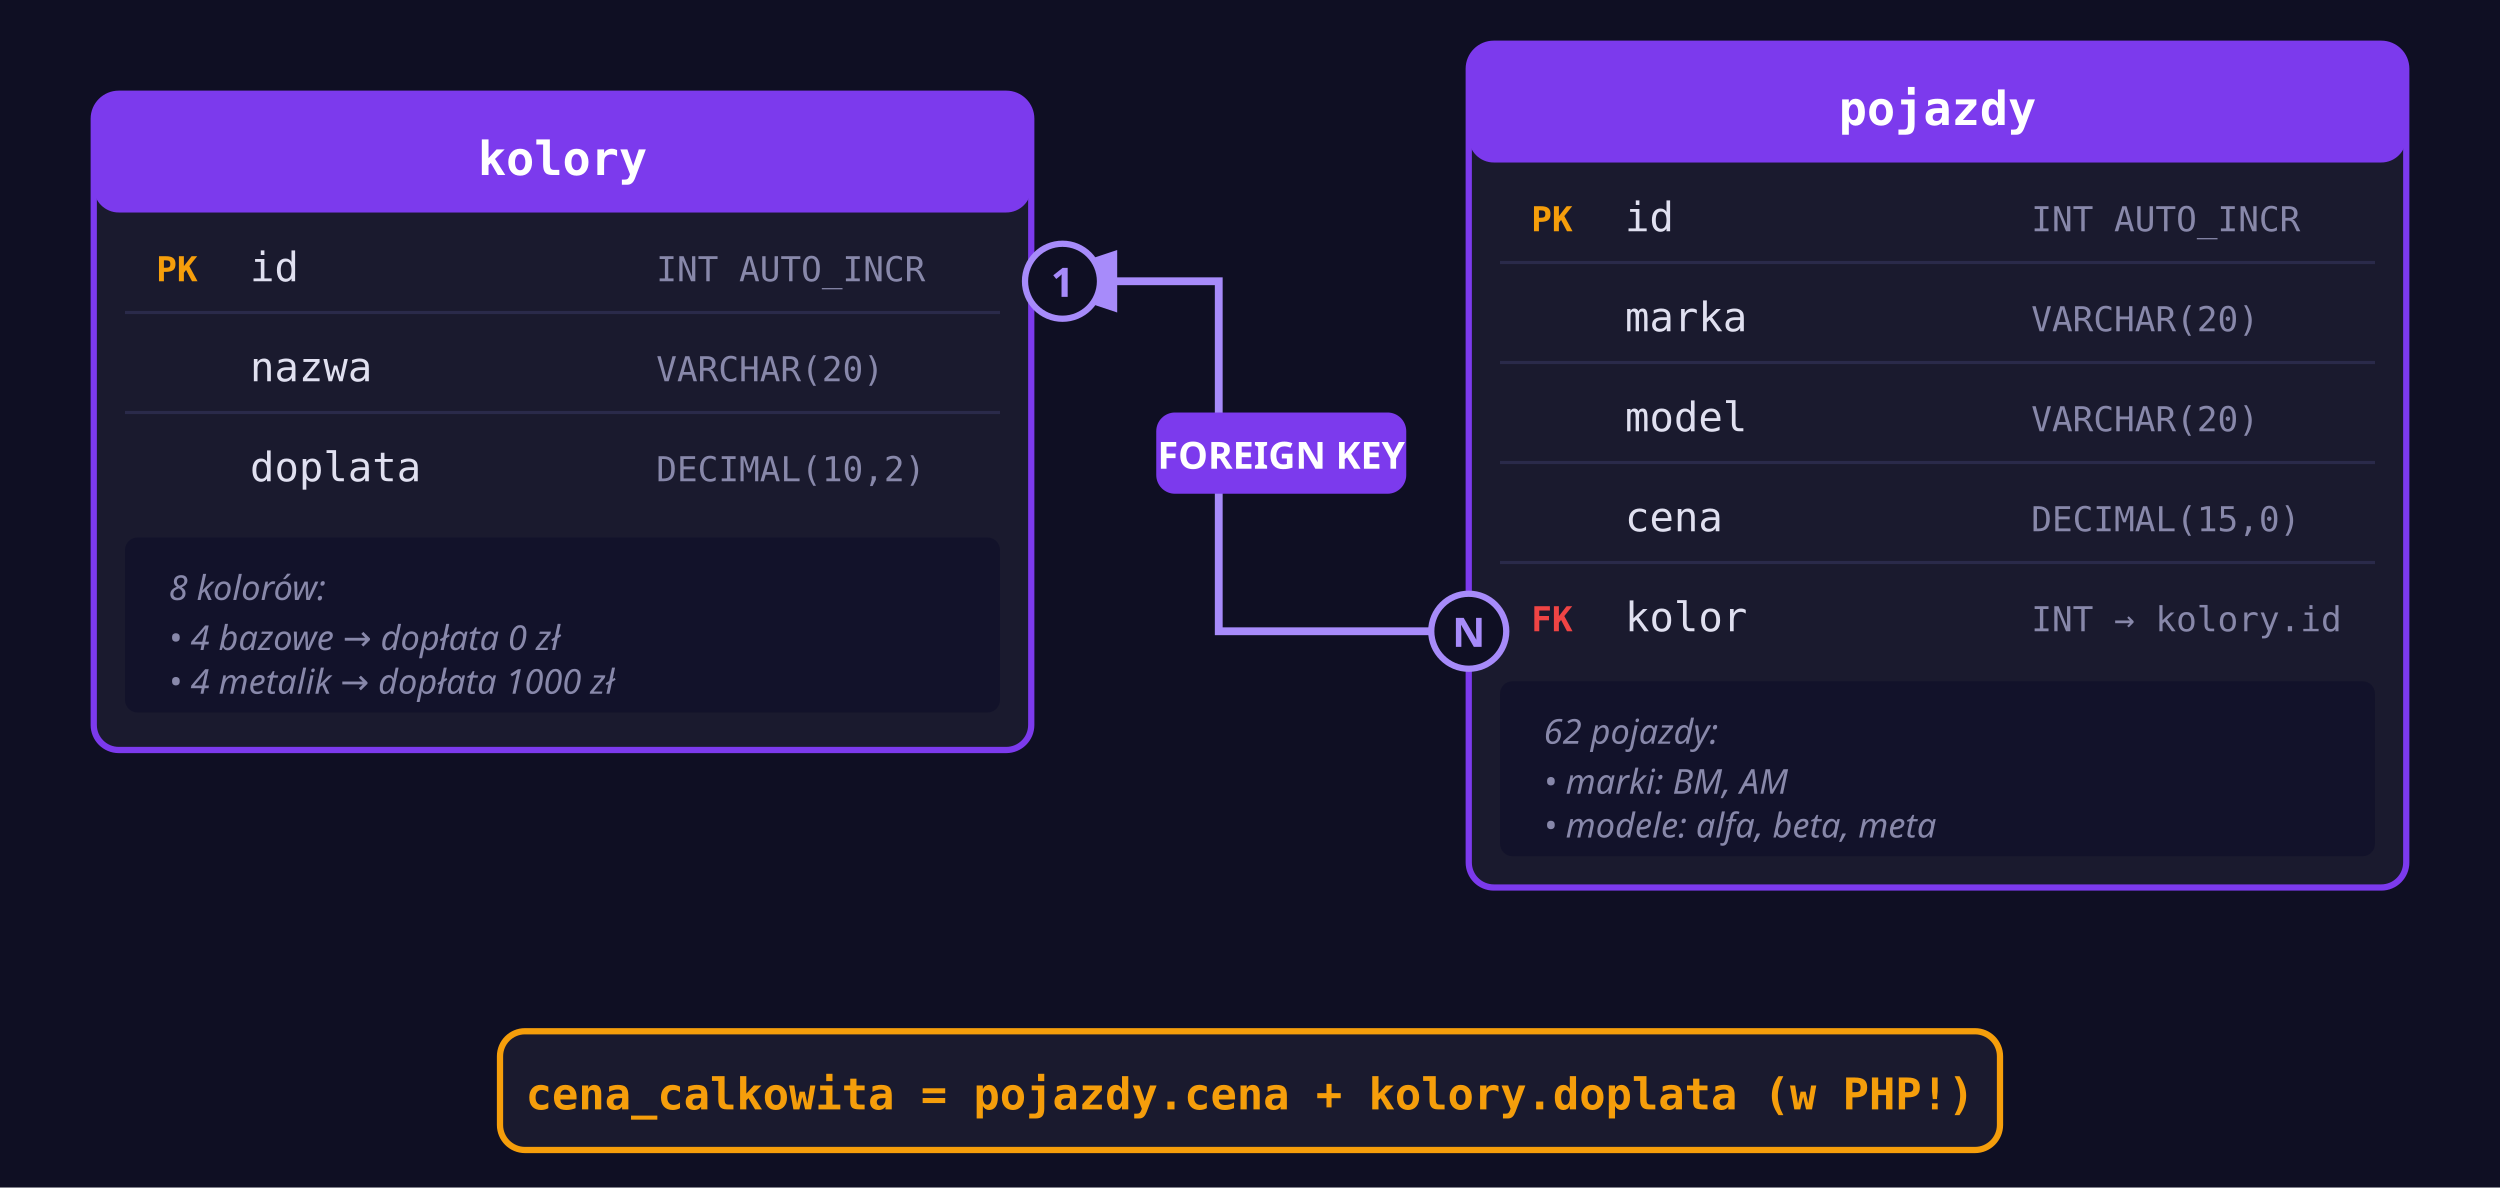
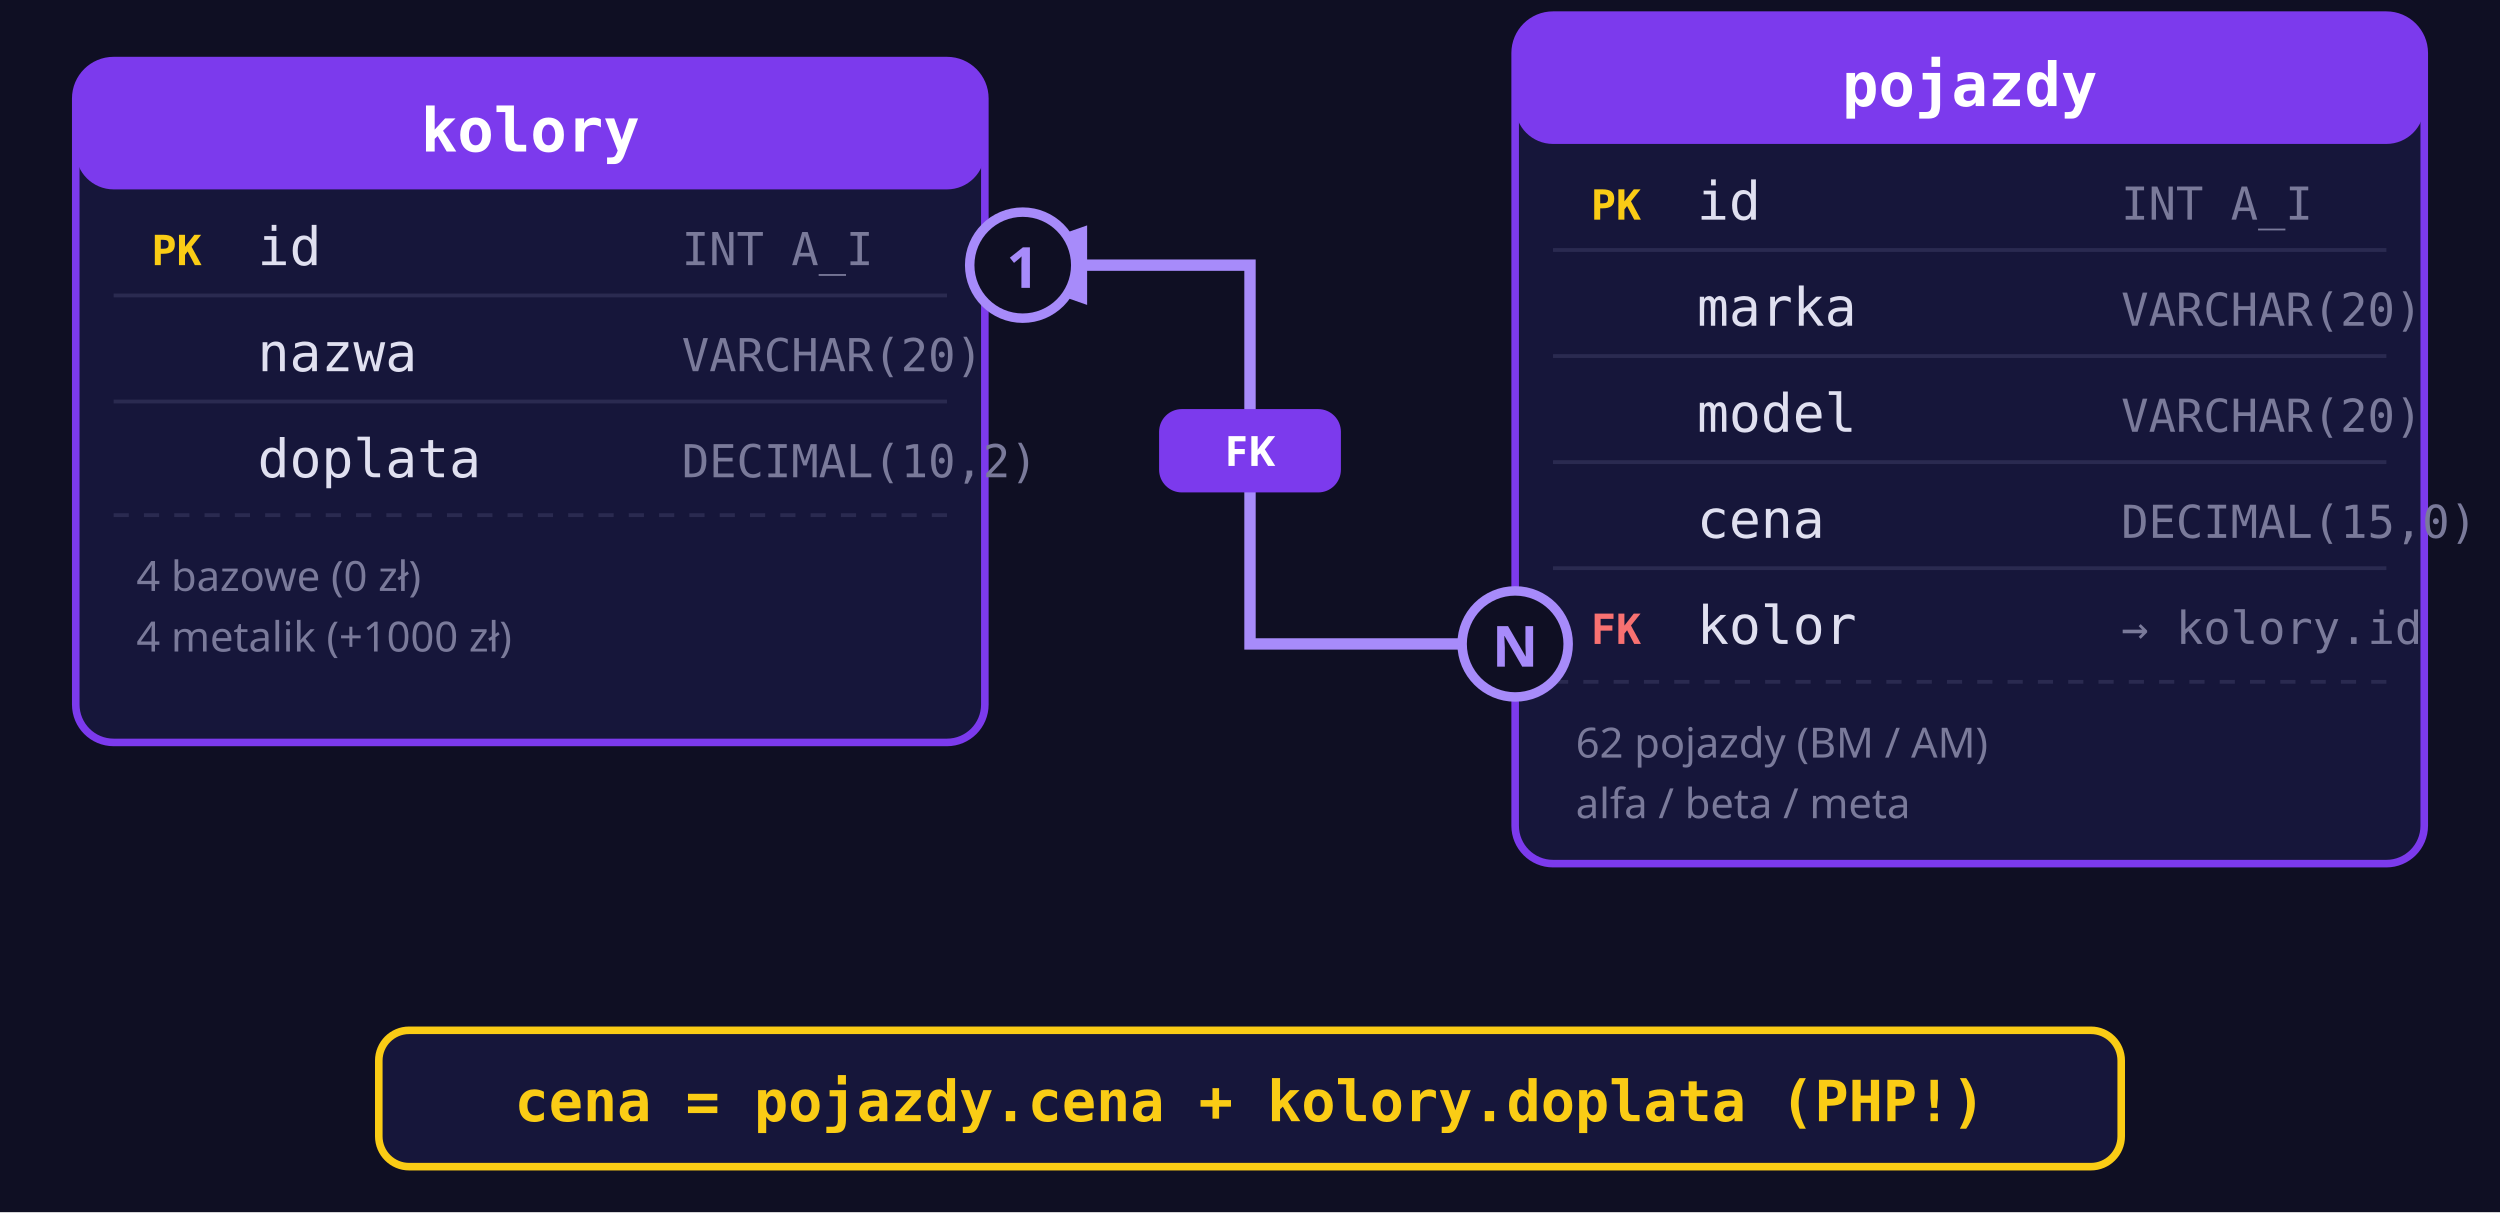
- <svg xmlns="http://www.w3.org/2000/svg" viewBox="0 0 800 380" fill="none">
+ <svg xmlns="http://www.w3.org/2000/svg" viewBox="0 0 660 320" fill="none">
  <style>
+     text { font-family: 'SF Mono', 'Fira Code', Consolas, monospace; }
    .bg { fill: #0f0f23; }
-     .table-bg { fill: #1a1a2e; stroke: #7c3aed; stroke-width: 2; rx: 8; }
-     .table-header { fill: #7c3aed; }
-     .header-text { fill: #fff; font-family: monospace; font-size: 15px; font-weight: bold; }
-     .col-text { fill: #e0e0f0; font-family: monospace; font-size: 13px; }
-     .type-text { fill: #8888aa; font-family: monospace; font-size: 11px; }
-     .pk { fill: #f59e0b; font-family: monospace; font-size: 11px; font-weight: bold; }
-     .fk { fill: #ef4444; font-family: monospace; font-size: 11px; font-weight: bold; }
-     .note-bg { fill: #12122a; rx: 4; }
-     .note { fill: #8888aa; font-family: sans-serif; font-size: 11px; font-style: italic; }
-     .arrow { stroke: #a78bfa; stroke-width: 2.5; fill: none; }
-     .label-bg { fill: #7c3aed; rx: 6; }
-     .label-text { fill: #fff; font-family: sans-serif; font-size: 12px; font-weight: bold; }
-     .sub-label { fill: #a78bfa; font-family: sans-serif; font-size: 10px; }
-     .formula-bg { fill: #1a1a2e; stroke: #f59e0b; stroke-width: 2; rx: 8; }
-     .formula-text { fill: #f59e0b; font-family: monospace; font-size: 14px; font-weight: bold; }
-     .row-line { stroke: #2a2a4a; stroke-width: 1; }
+     .tbl { fill: #16163a; stroke: #7c3aed; stroke-width: 2; rx: 10; }
+     .hdr { fill: #7c3aed; rx: 10; }
+     .hdr-t { fill: #fff; font-size: 16px; font-weight: 700; }
+     .col { fill: #e0e0f0; font-size: 14px; }
+     .typ { fill: #7a7a9a; font-size: 12px; }
+     .pk { fill: #facc15; font-size: 11px; font-weight: 700; }
+     .fk { fill: #f87171; font-size: 11px; font-weight: 700; }
+     .sep { stroke: #2a2a50; stroke-width: 1; }
+     .note { fill: #7a7a9a; font-size: 11px; font-family: system-ui, sans-serif; }
+     .rel { stroke: #a78bfa; stroke-width: 3; fill: none; }
+     .circ { fill: #0f0f23; stroke: #a78bfa; stroke-width: 2.5; }
+     .circ-t { fill: #a78bfa; font-size: 15px; font-weight: 700; font-family: system-ui, sans-serif; }
+     .fk-lbl { fill: #7c3aed; rx: 6; }
+     .fk-lbl-t { fill: #fff; font-size: 11px; font-weight: 700; font-family: system-ui, sans-serif; }
+     .form { fill: #16163a; stroke: #facc15; stroke-width: 2; rx: 8; }
+     .form-t { fill: #facc15; font-size: 15px; font-weight: 700; }
  </style>
  <defs>
-     <marker id="arr" markerWidth="12" markerHeight="8" refX="11" refY="4" orient="auto">
-       <polygon points="0 0, 12 4, 0 8" fill="#a78bfa" />
+     <marker id="a" markerWidth="10" markerHeight="7" refX="9" refY="3.5" orient="auto">
+       <polygon points="0 0,10 3.5,0 7" fill="#a78bfa" />
    </marker>
  </defs>
-   <rect width="800" height="380" class="bg" />
-   <rect x="30" y="30" width="300" height="210" class="table-bg" />
-   <rect x="30" y="30" width="300" height="38" rx="8" class="table-header" />
-   <text x="180" y="56" text-anchor="middle" class="header-text">kolory</text>
-   <text x="50" y="90" class="pk">PK</text>
-   <text x="80" y="90" class="col-text">id</text>
-   <text x="210" y="90" class="type-text">INT AUTO_INCR</text>
-   <line x1="40" y1="100" x2="320" y2="100" class="row-line" />
-   <text x="80" y="122" class="col-text">nazwa</text>
-   <text x="210" y="122" class="type-text">VARCHAR(20)</text>
-   <line x1="40" y1="132" x2="320" y2="132" class="row-line" />
-   <text x="80" y="154" class="col-text">doplata</text>
-   <text x="210" y="154" class="type-text">DECIMAL(10,2)</text>
-   <rect x="40" y="172" width="280" height="56" class="note-bg" />
-   <text x="54" y="192" class="note">8 kolorów:</text>
-   <text x="54" y="208" class="note">• 4 bazowe → dopłata 0 zł</text>
-   <text x="54" y="222" class="note">• 4 metalik → dopłata 1000 zł</text>
-   <rect x="470" y="14" width="300" height="270" class="table-bg" />
-   <rect x="470" y="14" width="300" height="38" rx="8" class="table-header" />
-   <text x="620" y="40" text-anchor="middle" class="header-text">pojazdy</text>
-   <text x="490" y="74" class="pk">PK</text>
-   <text x="520" y="74" class="col-text">id</text>
-   <text x="650" y="74" class="type-text">INT AUTO_INCR</text>
-   <line x1="480" y1="84" x2="760" y2="84" class="row-line" />
-   <text x="520" y="106" class="col-text">marka</text>
-   <text x="650" y="106" class="type-text">VARCHAR(20)</text>
-   <line x1="480" y1="116" x2="760" y2="116" class="row-line" />
-   <text x="520" y="138" class="col-text">model</text>
-   <text x="650" y="138" class="type-text">VARCHAR(20)</text>
-   <line x1="480" y1="148" x2="760" y2="148" class="row-line" />
-   <text x="520" y="170" class="col-text">cena</text>
-   <text x="650" y="170" class="type-text">DECIMAL(15,0)</text>
-   <line x1="480" y1="180" x2="760" y2="180" class="row-line" />
-   <text x="490" y="202" class="fk">FK</text>
-   <text x="520" y="202" class="col-text">kolor</text>
-   <text x="650" y="202" class="type-text">INT → kolory.id</text>
-   <rect x="480" y="218" width="280" height="56" class="note-bg" />
-   <text x="494" y="238" class="note">62 pojazdy:</text>
-   <text x="494" y="254" class="note">• marki: BM, AM</text>
-   <text x="494" y="268" class="note">• modele: alfa, beta, meta</text>
-   <path d="M 470 202 L 390 202 L 390 90 L 330 90" class="arrow" marker-end="url(#arr)" />
-   <circle cx="340" cy="90" r="12" fill="#0f0f23" stroke="#a78bfa" stroke-width="2" />
-   <text x="340" y="95" text-anchor="middle" fill="#a78bfa" font-family="sans-serif" font-size="13" font-weight="bold">1</text>
-   <circle cx="470" cy="202" r="12" fill="#0f0f23" stroke="#a78bfa" stroke-width="2" />
-   <text x="470" y="207" text-anchor="middle" fill="#a78bfa" font-family="sans-serif" font-size="13" font-weight="bold">N</text>
-   <rect x="370" y="132" width="80" height="26" class="label-bg" />
-   <text x="410" y="150" text-anchor="middle" class="label-text">FOREIGN KEY</text>
-   <rect x="160" y="330" width="480" height="38" class="formula-bg" />
-   <text x="400" y="355" text-anchor="middle" class="formula-text">cena_calkowita = pojazdy.cena + kolory.doplata  (w PHP!)</text>
+   <rect width="660" height="320" class="bg" />
+   <rect x="20" y="16" width="240" height="180" class="tbl" />
+   <rect x="20" y="16" width="240" height="34" class="hdr" />
+   <text x="140" y="40" text-anchor="middle" class="hdr-t">kolory</text>
+   <text x="40" y="70" class="pk">PK</text>
+   <text x="68" y="70" class="col">id</text>
+   <text x="180" y="70" class="typ">INT A_I</text>
+   <line x1="30" y1="78" x2="250" y2="78" class="sep" />
+   <text x="68" y="98" class="col">nazwa</text>
+   <text x="180" y="98" class="typ">VARCHAR(20)</text>
+   <line x1="30" y1="106" x2="250" y2="106" class="sep" />
+   <text x="68" y="126" class="col">doplata</text>
+   <text x="180" y="126" class="typ">DECIMAL(10,2)</text>
+   <line x1="30" y1="136" x2="250" y2="136" class="sep" stroke-dasharray="4" />
+   <text x="36" y="156" class="note">4 bazowe (0 zł)</text>
+   <text x="36" y="172" class="note">4 metalik (+1000 zł)</text>
+   <rect x="400" y="4" width="240" height="224" class="tbl" />
+   <rect x="400" y="4" width="240" height="34" class="hdr" />
+   <text x="520" y="28" text-anchor="middle" class="hdr-t">pojazdy</text>
+   <text x="420" y="58" class="pk">PK</text>
+   <text x="448" y="58" class="col">id</text>
+   <text x="560" y="58" class="typ">INT A_I</text>
+   <line x1="410" y1="66" x2="630" y2="66" class="sep" />
+   <text x="448" y="86" class="col">marka</text>
+   <text x="560" y="86" class="typ">VARCHAR(20)</text>
+   <line x1="410" y1="94" x2="630" y2="94" class="sep" />
+   <text x="448" y="114" class="col">model</text>
+   <text x="560" y="114" class="typ">VARCHAR(20)</text>
+   <line x1="410" y1="122" x2="630" y2="122" class="sep" />
+   <text x="448" y="142" class="col">cena</text>
+   <text x="560" y="142" class="typ">DECIMAL(15,0)</text>
+   <line x1="410" y1="150" x2="630" y2="150" class="sep" />
+   <text x="420" y="170" class="fk">FK</text>
+   <text x="448" y="170" class="col">kolor</text>
+   <text x="560" y="170" class="typ">→ kolory.id</text>
+   <line x1="410" y1="180" x2="630" y2="180" class="sep" stroke-dasharray="4" />
+   <text x="416" y="200" class="note">62 pojazdy (BM / AM)</text>
+   <text x="416" y="216" class="note">alfa / beta / meta</text>
+   <path d="M400 170 L330 170 L330 70 L260 70" class="rel" marker-end="url(#a)" />
+   <circle cx="270" cy="70" r="14" class="circ" />
+   <text x="270" y="76" text-anchor="middle" class="circ-t">1</text>
+   <circle cx="400" cy="170" r="14" class="circ" />
+   <text x="400" y="176" text-anchor="middle" class="circ-t">N</text>
+   <rect x="306" y="108" width="48" height="22" class="fk-lbl" />
+   <text x="330" y="123" text-anchor="middle" class="fk-lbl-t">FK</text>
+   <rect x="100" y="272" width="460" height="36" class="form" />
+   <text x="330" y="296" text-anchor="middle" class="form-t">cena = pojazdy.cena + kolory.doplata  (PHP!)</text>
</svg>
